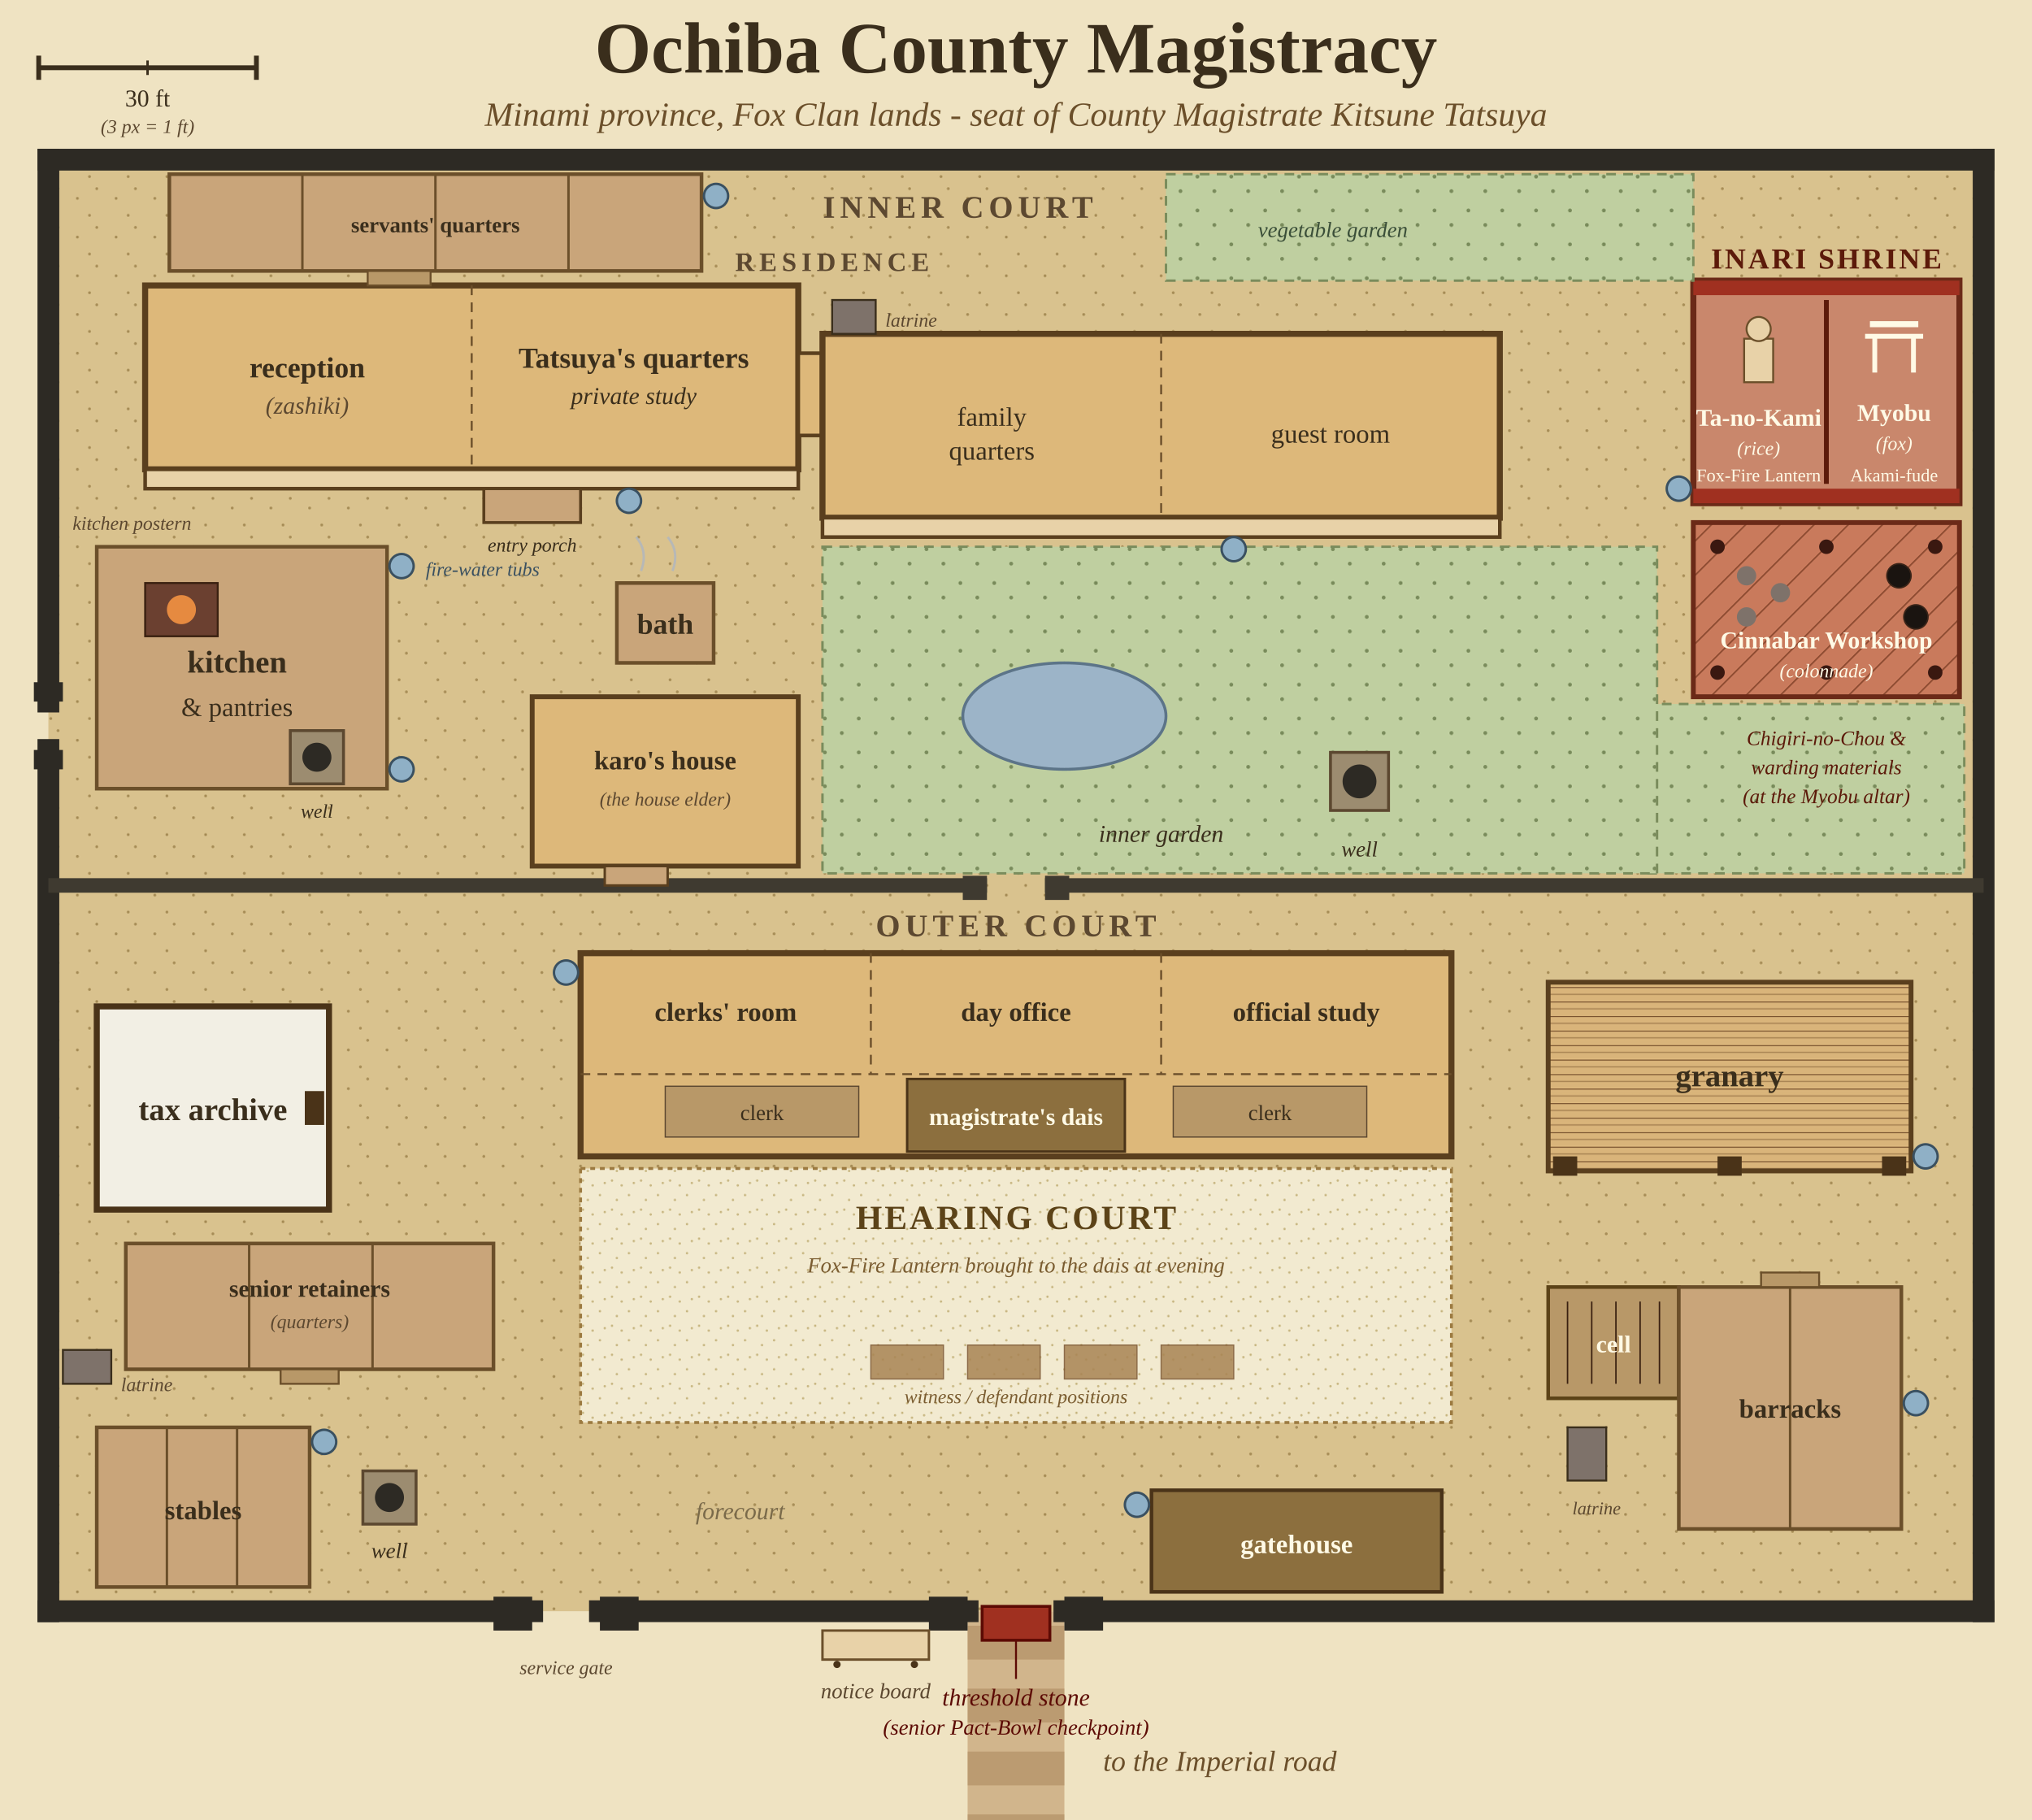
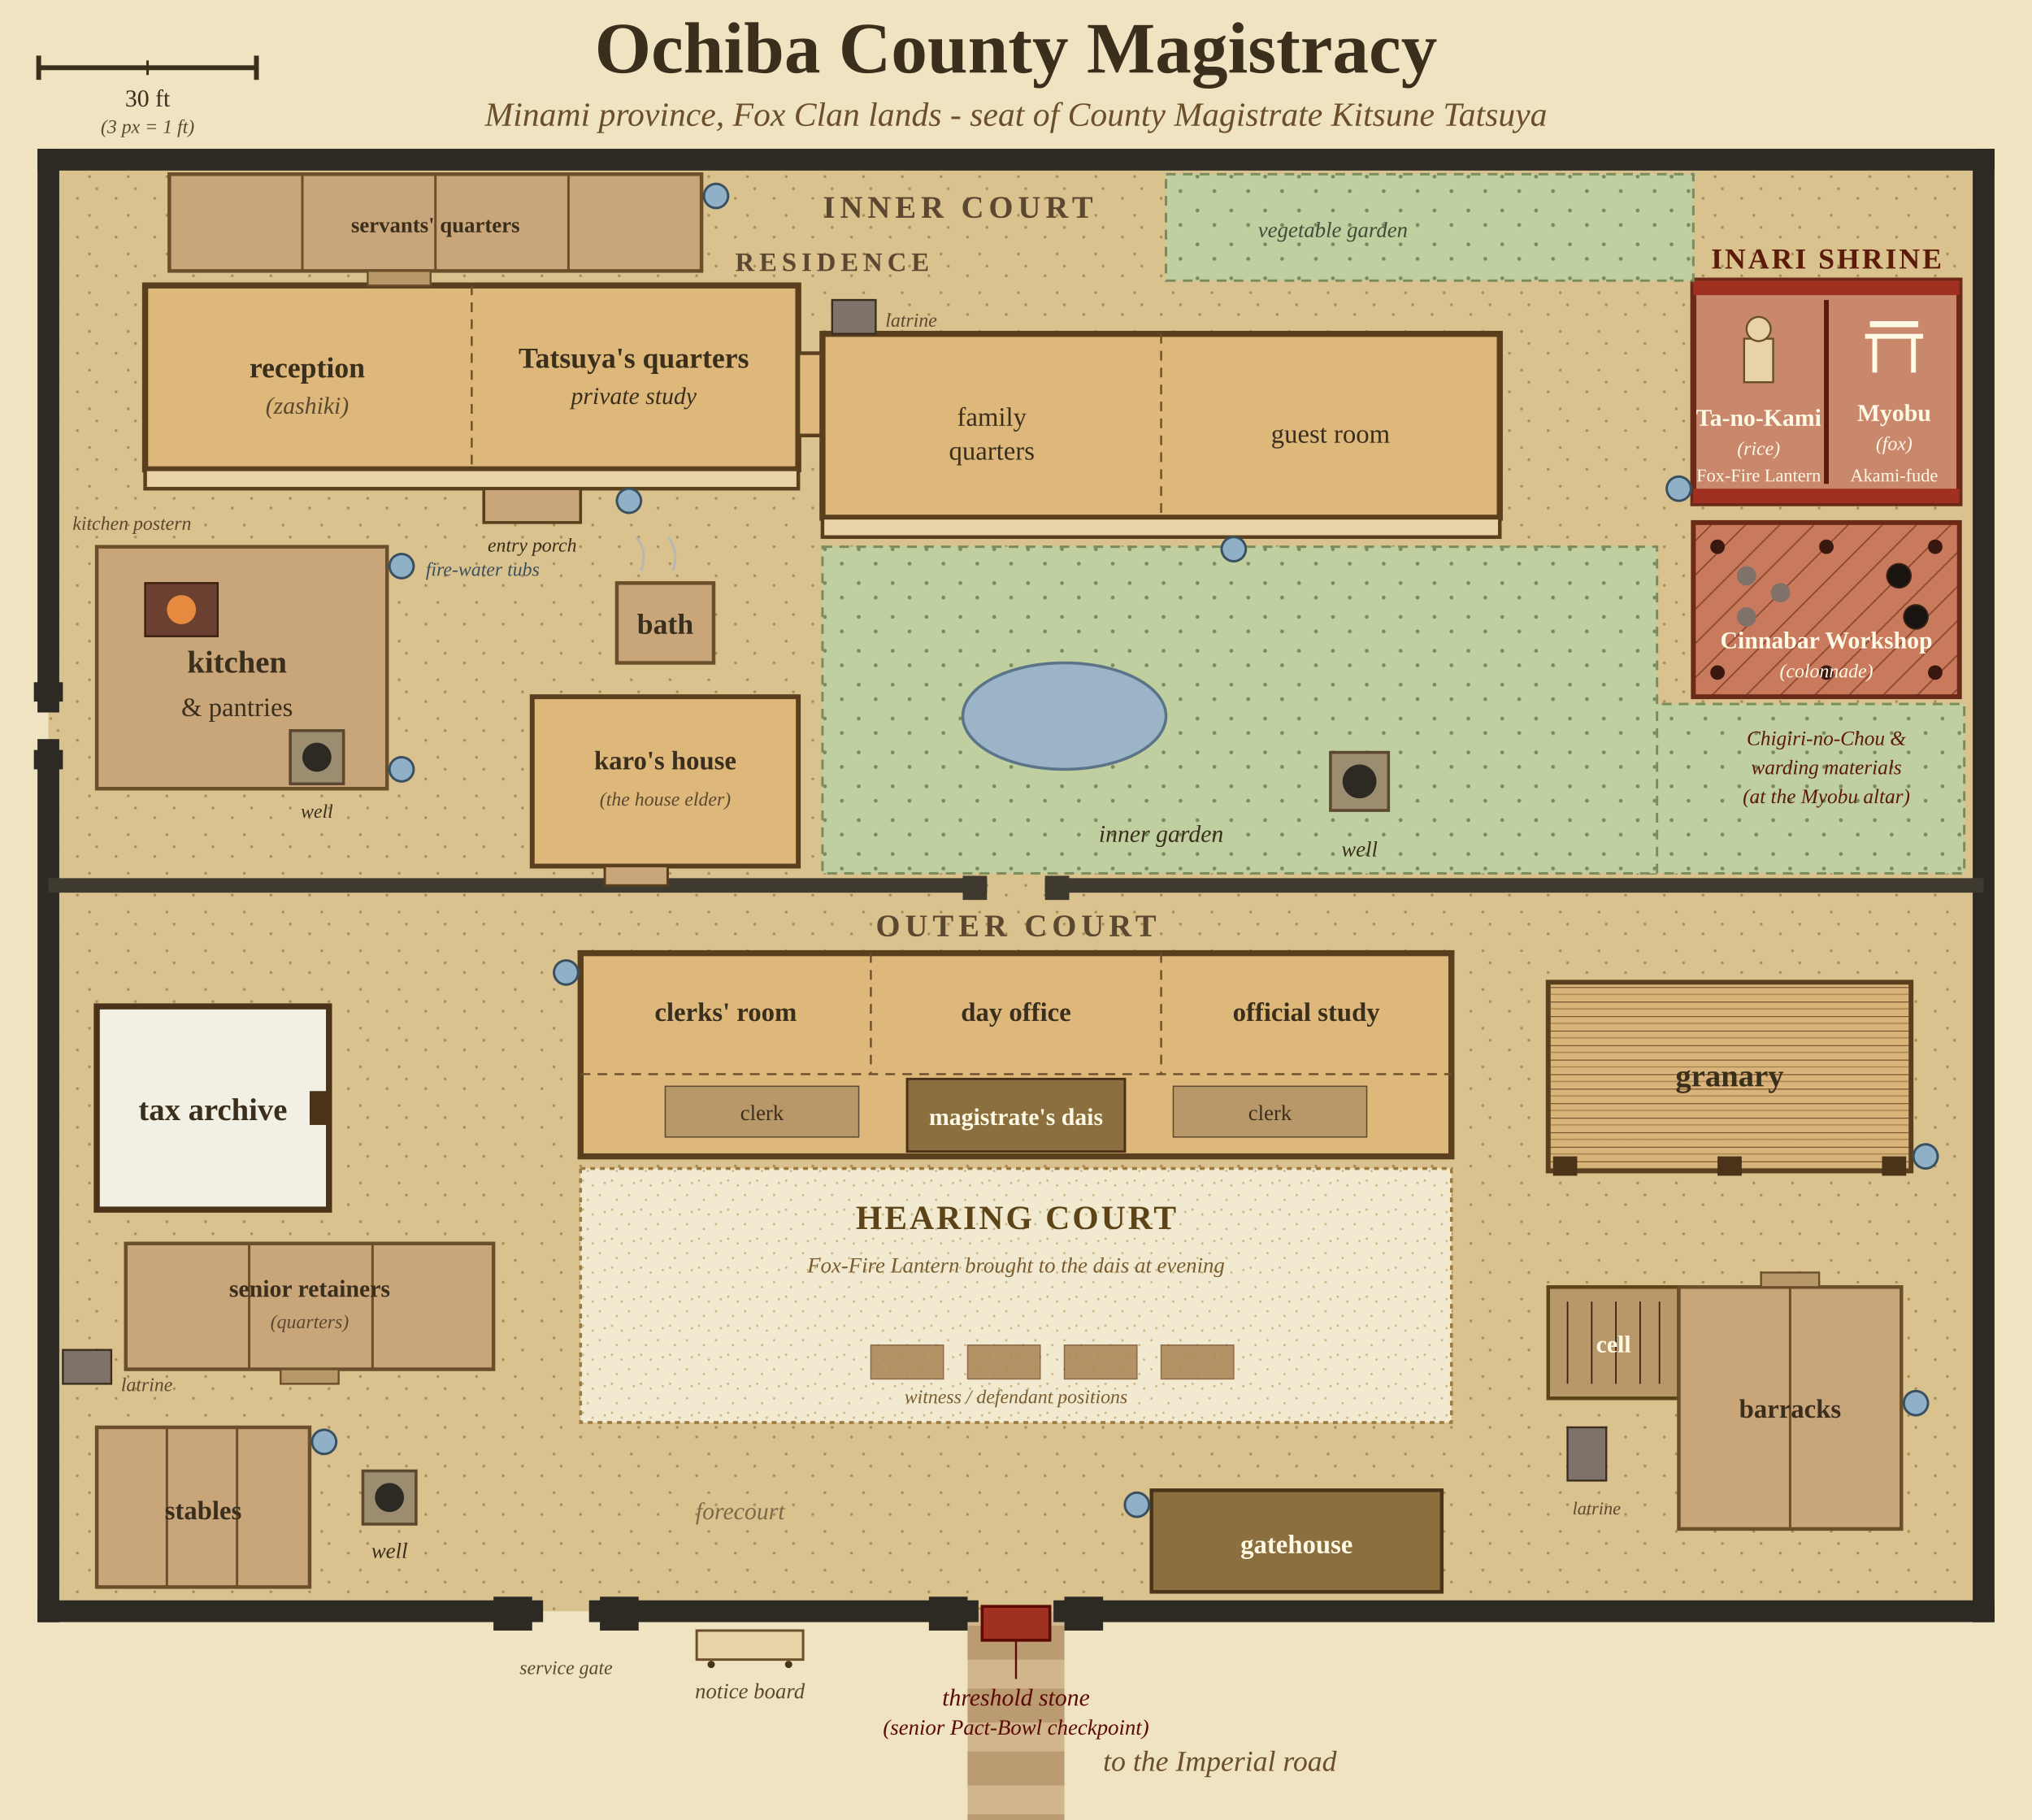
<svg xmlns="http://www.w3.org/2000/svg" viewBox="180 84 840 752" font-family="Georgia, 'Times New Roman', serif">
  <defs>
    <pattern id="colonnade-hatch" patternUnits="userSpaceOnUse" width="10" height="10" patternTransform="rotate(45)">
      <rect width="10" height="10" fill="#C97A5C" />
      <line x1="0" y1="0" x2="0" y2="10" stroke="#8C4A30" stroke-width="1.2" />
    </pattern>
    <pattern id="garden-stipple" patternUnits="userSpaceOnUse" width="14" height="14">
      <rect width="14" height="14" fill="#BFCFA0" />
      <circle cx="3" cy="3" r="0.8" fill="#7A8C5C" />
      <circle cx="10" cy="9" r="0.8" fill="#7A8C5C" />
    </pattern>
    <pattern id="court-earth" patternUnits="userSpaceOnUse" width="16" height="16">
      <rect width="16" height="16" fill="#D9C28E" />
      <circle cx="4" cy="6" r="0.6" fill="#A88E58" />
      <circle cx="12" cy="2" r="0.6" fill="#A88E58" />
      <circle cx="9" cy="13" r="0.6" fill="#A88E58" />
    </pattern>
    <pattern id="oshirasu-sand" patternUnits="userSpaceOnUse" width="12" height="12">
      <rect width="12" height="12" fill="#F2EAD0" />
      <circle cx="3" cy="4" r="0.5" fill="#C9B884" />
      <circle cx="8" cy="2" r="0.5" fill="#C9B884" />
      <circle cx="10" cy="9" r="0.5" fill="#C9B884" />
      <circle cx="5" cy="10" r="0.5" fill="#C9B884" />
      <circle cx="1" cy="8" r="0.5" fill="#C9B884" />
    </pattern>
    <pattern id="granary-slats" patternUnits="userSpaceOnUse" width="14" height="6">
      <rect width="14" height="6" fill="#D9B47A" />
      <line x1="0" y1="0" x2="14" y2="0" stroke="#7A5430" stroke-width="0.8" />
      <line x1="0" y1="3" x2="14" y2="3" stroke="#A88454" stroke-width="0.5" />
    </pattern>
  </defs>
  <rect x="0" y="0" width="1200" height="900" fill="#EFE3C2" />
  <g>
    <path d="M 600 900 L 600 750" stroke="#B89060" stroke-width="40" stroke-linecap="butt" opacity="0.55" />
    <path d="M 600 900 L 600 750" stroke="#9C7448" stroke-width="40" stroke-dasharray="14 12" fill="none" opacity="0.4" />
    <text x="636" y="816" font-size="12" fill="#6B4F2A" font-style="italic">to the Imperial road</text>
  </g>
  <text x="600" y="114" text-anchor="middle" font-size="30" font-weight="bold" fill="#3A2E1C">Ochiba County Magistracy</text>
  <text x="600" y="136" text-anchor="middle" font-size="14" font-style="italic" fill="#6B4F2A">Minami province, Fox Clan lands - seat of County Magistrate Kitsune Tatsuya</text>
  <g>
    <g stroke="#3A2E1C">
      <line x1="196" y1="112" x2="286" y2="112" stroke-width="2" />
      <line x1="196" y1="107" x2="196" y2="117" stroke-width="2" />
      <line x1="286" y1="107" x2="286" y2="117" stroke-width="2" />
      <line x1="241" y1="109" x2="241" y2="115" stroke-width="1" />
    </g>
    <text x="241" y="128" text-anchor="middle" font-size="10" fill="#3A2E1C">30 ft</text>
    <text x="241" y="139" text-anchor="middle" font-size="8" font-style="italic" fill="#5C4830">(3 px = 1 ft)</text>
  </g>
  <rect x="200" y="150" width="800" height="600" fill="url(#court-earth)" />
  <g stroke="#2D2A24" stroke-width="9" fill="none" stroke-linecap="square">
    <line x1="200" y1="150" x2="1000" y2="150" />
    <line x1="200" y1="150" x2="200" y2="374" />
    <line x1="200" y1="394" x2="200" y2="750" />
    <line x1="1000" y1="150" x2="1000" y2="750" />
    <line x1="200" y1="750" x2="400" y2="750" />
    <line x1="428" y1="750" x2="580" y2="750" />
    <line x1="620" y1="750" x2="1000" y2="750" />
  </g>
  <g fill="#2D2A24">
    <rect x="564" y="744" width="16" height="14" />
    <rect x="620" y="744" width="16" height="14" />
  </g>
  <g fill="#2D2A24">
    <rect x="194" y="366" width="12" height="8" />
    <rect x="194" y="394" width="12" height="8" />
  </g>
  <text x="210" y="303" text-anchor="start" font-size="8" font-style="italic" fill="#5C4830">kitchen postern</text>
  <g fill="#2D2A24">
    <rect x="384" y="744" width="16" height="14" />
    <rect x="428" y="744" width="16" height="14" />
  </g>
  <text x="414" y="776" text-anchor="middle" font-size="8" font-style="italic" fill="#5C4830">service gate</text>
  <g>
    <rect x="586" y="748" width="28" height="14" fill="#A03020" stroke="#5C0A04" stroke-width="1.2" />
    <text x="600" y="789" text-anchor="middle" font-size="10" fill="#5C0A04" font-style="italic">threshold stone</text>
    <text x="600" y="801" text-anchor="middle" font-size="9" fill="#5C0A04" font-style="italic">(senior Pact-Bowl checkpoint)</text>
  </g>
  <g>
-     <rect x="520" y="758" width="44" height="12" fill="#E8D2A8" stroke="#6B4F2A" stroke-width="1" />
-     <circle cx="526" cy="772" r="1.5" fill="#4A3318" />
-     <circle cx="558" cy="772" r="1.5" fill="#4A3318" />
-     <text x="542" y="786" text-anchor="middle" font-size="9" font-style="italic" fill="#5C4830">notice board</text>
+     <rect x="468" y="758" width="44" height="12" fill="#E8D2A8" stroke="#6B4F2A" stroke-width="1" />
+     <circle cx="474" cy="772" r="1.5" fill="#4A3318" />
+     <circle cx="506" cy="772" r="1.5" fill="#4A3318" />
+     <text x="490" y="786" text-anchor="middle" font-size="9" font-style="italic" fill="#5C4830">notice board</text>
  </g>
  <g stroke="#3F3A30" stroke-width="6" fill="none" stroke-dasharray="0">
    <line x1="200" y1="450" x2="588" y2="450" />
    <line x1="612" y1="450" x2="1000" y2="450" />
  </g>
  <g fill="#3F3A30">
    <rect x="578" y="446" width="10" height="10" />
    <rect x="612" y="446" width="10" height="10" />
  </g>
  <text x="600" y="471" text-anchor="middle" font-size="13" font-weight="bold" fill="#5C4830" letter-spacing="2">OUTER COURT</text>
  <text x="486" y="712" text-anchor="middle" font-size="10" font-style="italic" fill="#7A6A4A">forecourt</text>
  <g>
    <rect x="220" y="674" width="88" height="66" fill="#C9A57A" stroke="#6B4F2A" stroke-width="1.5" />
    <line x1="249" y1="674" x2="249" y2="740" stroke="#6B4F2A" stroke-width="1" />
    <line x1="278" y1="674" x2="278" y2="740" stroke="#6B4F2A" stroke-width="1" />
    <text x="264" y="712" text-anchor="middle" font-size="11" font-weight="bold" fill="#3A2E1C">stables</text>
  </g>
  <g>
    <rect x="220" y="500" width="96" height="84" fill="#F2EFE4" stroke="#4A3318" stroke-width="2.5" />
-     <rect x="306" y="535" width="8" height="14" fill="#4A3318" />
+     <rect x="308" y="535" width="8" height="14" fill="#4A3318" />
    <text x="268" y="547" text-anchor="middle" font-size="13" font-weight="bold" fill="#3A2E1C">tax archive</text>
  </g>
  <g>
    <rect x="420" y="478" width="360" height="84" fill="#DDB87A" stroke="#5A3F1E" stroke-width="2.5" />
    <line x1="420" y1="528" x2="780" y2="528" stroke="#6B4F2A" stroke-width="0.8" stroke-dasharray="4 3" />
    <line x1="540" y1="478" x2="540" y2="528" stroke="#6B4F2A" stroke-width="0.8" stroke-dasharray="4 3" />
    <line x1="660" y1="478" x2="660" y2="528" stroke="#6B4F2A" stroke-width="0.8" stroke-dasharray="4 3" />
    <text x="480" y="506" text-anchor="middle" font-size="11" font-weight="bold" fill="#3A2E1C">clerks' room</text>
    <text x="600" y="506" text-anchor="middle" font-size="11" font-weight="bold" fill="#3A2E1C">day office</text>
    <text x="720" y="506" text-anchor="middle" font-size="11" font-weight="bold" fill="#3A2E1C">official study</text>
    <rect x="555" y="530" width="90" height="30" fill="#8C6F3E" stroke="#4A3318" stroke-width="1" />
    <text x="600" y="549" text-anchor="middle" font-size="10" fill="#FFFAE6" font-weight="bold">magistrate's dais</text>
    <rect x="455" y="533" width="80" height="21" fill="#B89868" stroke="#5C4830" stroke-width="0.5" />
    <text x="495" y="547" text-anchor="middle" font-size="9" fill="#3A2E1C">clerk</text>
    <rect x="665" y="533" width="80" height="21" fill="#B89868" stroke="#5C4830" stroke-width="0.5" />
    <text x="705" y="547" text-anchor="middle" font-size="9" fill="#3A2E1C">clerk</text>
  </g>
  <g>
    <rect x="420" y="567" width="360" height="105" fill="url(#oshirasu-sand)" stroke="#9C7A40" stroke-width="1.2" stroke-dasharray="2 2" />
    <text x="600" y="592" text-anchor="middle" font-size="14" font-weight="bold" fill="#5C4318" letter-spacing="1">HEARING COURT</text>
    <text x="600" y="610" text-anchor="middle" font-size="9" font-style="italic" fill="#7A5C30">Fox-Fire Lantern brought to the dais at evening</text>
    <g fill="#A88454" stroke="#7A5430" stroke-width="0.5" opacity="0.85">
      <rect x="540" y="640" width="30" height="14" />
      <rect x="580" y="640" width="30" height="14" />
      <rect x="620" y="640" width="30" height="14" />
      <rect x="660" y="640" width="30" height="14" />
    </g>
    <text x="600" y="664" text-anchor="middle" font-size="8" font-style="italic" fill="#7A5C30">witness / defendant positions</text>
  </g>
  <g>
    <rect x="820" y="490" width="150" height="78" fill="url(#granary-slats)" stroke="#5A3F1E" stroke-width="2" />
    <rect x="822" y="562" width="10" height="8" fill="#4A3318" />
    <rect x="890" y="562" width="10" height="8" fill="#4A3318" />
    <rect x="958" y="562" width="10" height="8" fill="#4A3318" />
    <text x="895" y="533" text-anchor="middle" font-size="13" font-weight="bold" fill="#3A2E1C">granary</text>
  </g>
  <g>
    <rect x="820" y="616" width="54" height="46" fill="#B89868" stroke="#5C4318" stroke-width="1.5" />
    <line x1="828" y1="622" x2="828" y2="656" stroke="#3A2010" stroke-width="0.6" />
    <line x1="838" y1="622" x2="838" y2="656" stroke="#3A2010" stroke-width="0.6" />
    <line x1="848" y1="622" x2="848" y2="656" stroke="#3A2010" stroke-width="0.6" />
    <line x1="858" y1="622" x2="858" y2="656" stroke="#3A2010" stroke-width="0.6" />
    <line x1="866" y1="622" x2="866" y2="656" stroke="#3A2010" stroke-width="0.6" />
    <text x="847" y="643" text-anchor="middle" font-size="10" font-weight="bold" fill="#FFFAE6">cell</text>
  </g>
  <g>
    <rect x="874" y="616" width="92" height="100" fill="#C9A57A" stroke="#6B4F2A" stroke-width="1.5" />
    <line x1="920" y1="616" x2="920" y2="716" stroke="#6B4F2A" stroke-width="1" />
    <rect x="908" y="610" width="24" height="6" fill="#B89868" stroke="#6B4F2A" stroke-width="0.8" />
    <text x="920" y="670" text-anchor="middle" font-size="11" font-weight="bold" fill="#3A2E1C">barracks</text>
  </g>
  <g>
    <rect x="828" y="674" width="16" height="22" fill="#7E726A" stroke="#3A2E1C" stroke-width="0.8" />
    <text x="840" y="710" text-anchor="middle" font-size="7.5" font-style="italic" fill="#5C4830">latrine</text>
  </g>
  <g>
    <rect x="206" y="642" width="20" height="14" fill="#7E726A" stroke="#3A2E1C" stroke-width="0.8" />
    <text x="230" y="659" font-size="8" font-style="italic" fill="#5C4830">latrine</text>
  </g>
  <g>
    <rect x="330" y="692" width="22" height="22" fill="#9C8C70" stroke="#5C4830" stroke-width="1.2" />
    <circle cx="341" cy="703" r="6" fill="#2D2A24" />
    <text x="341" y="728" text-anchor="middle" font-size="9" font-style="italic" fill="#3A2E1C">well</text>
  </g>
  <g>
    <rect x="232" y="598" width="152" height="52" fill="#C9A57A" stroke="#6B4F2A" stroke-width="1.5" />
    <line x1="283" y1="598" x2="283" y2="650" stroke="#6B4F2A" stroke-width="1" />
    <line x1="334" y1="598" x2="334" y2="650" stroke="#6B4F2A" stroke-width="1" />
    <rect x="296" y="650" width="24" height="6" fill="#B89868" stroke="#6B4F2A" stroke-width="0.8" />
    <text x="308" y="620" text-anchor="middle" font-size="10" font-weight="bold" fill="#3A2E1C">senior retainers</text>
    <text x="308" y="633" text-anchor="middle" font-size="8" font-style="italic" fill="#5C4830">(quarters)</text>
  </g>
  <g>
    <rect x="656" y="700" width="120" height="42" fill="#8C6F3E" stroke="#4A3318" stroke-width="1.5" />
    <text x="716" y="726" text-anchor="middle" font-size="11" font-weight="bold" fill="#FFFAE6">gatehouse</text>
  </g>
  <text x="576" y="174" text-anchor="middle" font-size="13" font-weight="bold" fill="#5C4830" letter-spacing="2">INNER COURT</text>
  <g>
    <text x="524" y="196" text-anchor="middle" font-size="11" font-weight="bold" fill="#5C4830" letter-spacing="2">RESIDENCE</text>
    <rect x="240" y="202" width="270" height="76" fill="#DDB87A" stroke="#5A3F1E" stroke-width="2.5" />
    <rect x="240" y="278" width="270" height="8" fill="#E8D2A8" stroke="#5A3F1E" stroke-width="1.5" />
    <line x1="375" y1="202" x2="375" y2="278" stroke="#6B4F2A" stroke-width="0.8" stroke-dasharray="4 3" />
    <text x="307" y="240" text-anchor="middle" font-size="12" font-weight="bold" fill="#3A2E1C">reception</text>
    <text x="307" y="255" text-anchor="middle" font-size="10" font-style="italic" fill="#5C4830">(zashiki)</text>
    <text x="442" y="236" text-anchor="middle" font-size="12" font-weight="bold" fill="#3A2E1C">Tatsuya's quarters</text>
    <text x="442" y="251" text-anchor="middle" font-size="10" font-style="italic" fill="#3A2E1C">private study</text>
    <rect x="510" y="230" width="10" height="34" fill="#DDB87A" stroke="#5A3F1E" stroke-width="1.5" />
    <rect x="520" y="222" width="280" height="76" fill="#DDB87A" stroke="#5A3F1E" stroke-width="2.5" />
    <rect x="520" y="298" width="280" height="8" fill="#E8D2A8" stroke="#5A3F1E" stroke-width="1.5" />
    <line x1="660" y1="222" x2="660" y2="298" stroke="#6B4F2A" stroke-width="0.8" stroke-dasharray="4 3" />
    <text x="590" y="260" text-anchor="middle" font-size="11" fill="#3A2E1C">family</text>
    <text x="590" y="274" text-anchor="middle" font-size="11" fill="#3A2E1C">quarters</text>
    <text x="730" y="267" text-anchor="middle" font-size="11" fill="#3A2E1C">guest room</text>
  </g>
  <g>
    <rect x="220" y="310" width="120" height="100" fill="#C9A57A" stroke="#6B4F2A" stroke-width="1.5" />
    <rect x="240" y="325" width="30" height="22" fill="#6B4030" stroke="#3A2010" stroke-width="0.8" />
    <circle cx="255" cy="336" r="6" fill="#E68A40" />
    <text x="278" y="362" text-anchor="middle" font-size="13" font-weight="bold" fill="#3A2E1C">kitchen</text>
    <text x="278" y="380" text-anchor="middle" font-size="11" fill="#3A2E1C">&amp; pantries</text>
    <rect x="300" y="386" width="22" height="22" fill="#9C8C70" stroke="#5C4830" stroke-width="1.2" />
    <circle cx="311" cy="397" r="6" fill="#2D2A24" />
    <text x="311" y="422" text-anchor="middle" font-size="8" font-style="italic" fill="#3A2E1C">well</text>
  </g>
  <g>
    <rect x="880" y="200" width="110" height="92" fill="#C9876C" stroke="#6B2A18" stroke-width="2.5" />
    <line x1="935" y1="208" x2="935" y2="284" stroke="#5C1A0A" stroke-width="2" />
    <rect x="880" y="200" width="110" height="6" fill="#A03020" />
    <rect x="880" y="286" width="110" height="6" fill="#A03020" />
    <g transform="translate(907, 226)">
      <rect x="-6" y="-2" width="12" height="18" fill="#E8D2A8" stroke="#6B4F2A" stroke-width="0.8" />
      <circle cx="0" cy="-6" r="5" fill="#E8D2A8" stroke="#6B4F2A" stroke-width="0.8" />
    </g>
    <text x="907" y="260" text-anchor="middle" font-size="10" font-weight="bold" fill="#FFFAE6">Ta-no-Kami</text>
    <text x="907" y="272" text-anchor="middle" font-size="8" font-style="italic" fill="#FFFAE6">(rice)</text>
    <text x="907" y="283" text-anchor="middle" font-size="7.5" fill="#FFFAE6">Fox-Fire Lantern</text>
    <g transform="translate(963, 218)">
      <line x1="-10" y1="0" x2="10" y2="0" stroke="#FFFAE6" stroke-width="2.5" />
      <line x1="-12" y1="5" x2="12" y2="5" stroke="#FFFAE6" stroke-width="2" />
      <line x1="-8" y1="5" x2="-8" y2="20" stroke="#FFFAE6" stroke-width="2" />
      <line x1="8" y1="5" x2="8" y2="20" stroke="#FFFAE6" stroke-width="2" />
    </g>
    <text x="963" y="258" text-anchor="middle" font-size="10" font-weight="bold" fill="#FFFAE6">Myobu</text>
    <text x="963" y="270" text-anchor="middle" font-size="8" font-style="italic" fill="#FFFAE6">(fox)</text>
    <text x="963" y="283" text-anchor="middle" font-size="7.5" fill="#FFFAE6">Akami-fude</text>
  </g>
  <g>
    <rect x="860" y="375" width="132" height="70" fill="url(#garden-stipple)" stroke="#7A8C5C" stroke-width="1" stroke-dasharray="4 3" />
  </g>
  <text x="935" y="195" text-anchor="middle" font-size="12" font-weight="bold" fill="#5C1A0A" letter-spacing="1">INARI SHRINE</text>
  <g>
    <text x="935" y="392" text-anchor="middle" font-size="8.5" font-style="italic" fill="#5C1A0A">Chigiri-no-Chou &amp;</text>
    <text x="935" y="404" text-anchor="middle" font-size="8.5" font-style="italic" fill="#5C1A0A">warding materials</text>
    <text x="935" y="416" text-anchor="middle" font-size="8.5" font-style="italic" fill="#5C1A0A">(at the Myobu altar)</text>
  </g>
  <g>
    <rect x="880" y="300" width="110" height="72" fill="url(#colonnade-hatch)" stroke="#6B2A18" stroke-width="2" />
    <circle cx="890" cy="310" r="3" fill="#3A1810" />
    <circle cx="935" cy="310" r="3" fill="#3A1810" />
    <circle cx="980" cy="310" r="3" fill="#3A1810" />
    <circle cx="890" cy="362" r="3" fill="#3A1810" />
    <circle cx="935" cy="362" r="3" fill="#3A1810" />
    <circle cx="980" cy="362" r="3" fill="#3A1810" />
    <circle cx="902" cy="322" r="4" fill="#7E726A" />
    <circle cx="916" cy="329" r="4" fill="#7E726A" />
    <circle cx="902" cy="339" r="4" fill="#7E726A" />
    <circle cx="965" cy="322" r="5" fill="#1A1410" stroke="#3A2418" stroke-width="0.6" />
    <circle cx="972" cy="339" r="5" fill="#1A1410" stroke="#3A2418" stroke-width="0.6" />
    <text x="935" y="352" text-anchor="middle" font-size="10" font-weight="bold" fill="#FFFAE6">Cinnabar Workshop</text>
    <text x="935" y="364" text-anchor="middle" font-size="8" font-style="italic" fill="#FFFAE6">(colonnade)</text>
  </g>
  <g>
    <rect x="520" y="310" width="345" height="135" fill="url(#garden-stipple)" stroke="#7A8C5C" stroke-width="1" stroke-dasharray="4 3" />
    <ellipse cx="620" cy="380" rx="42" ry="22" fill="#9CB4C8" stroke="#5C7488" stroke-width="1.2" />
    <text x="660" y="432" text-anchor="middle" font-size="10" font-style="italic" fill="#3A2E1C">inner garden</text>
  </g>
  <g>
    <rect x="435" y="325" width="40" height="33" fill="#C9A57A" stroke="#6B4F2A" stroke-width="1.5" />
    <path d="M 445 320 q 3 -8 -2 -14 M 458 320 q 3 -8 -2 -14" stroke="#A8B4C8" stroke-width="1" fill="none" opacity="0.7" />
    <text x="455" y="346" text-anchor="middle" font-size="12" font-weight="bold" fill="#3A2E1C">bath</text>
  </g>
  <g>
    <rect x="400" y="372" width="110" height="70" fill="#DDB87A" stroke="#5A3F1E" stroke-width="2" />
    <rect x="430" y="442" width="26" height="8" fill="#C9A57A" stroke="#5A3F1E" stroke-width="1" />
    <text x="455" y="402" text-anchor="middle" font-size="11" font-weight="bold" fill="#3A2E1C">karo's house</text>
    <text x="455" y="417" text-anchor="middle" font-size="8" font-style="italic" fill="#5C4830">(the house elder)</text>
  </g>
  <g>
    <rect x="730" y="395" width="24" height="24" fill="#9C8C70" stroke="#5C4830" stroke-width="1.2" />
    <circle cx="742" cy="407" r="7" fill="#2D2A24" />
    <text x="742" y="438" text-anchor="middle" font-size="9" font-style="italic" fill="#3A2E1C">well</text>
  </g>
  <g>
    <rect x="250" y="156" width="220" height="40" fill="#C9A57A" stroke="#6B4F2A" stroke-width="1.5" />
    <line x1="305" y1="156" x2="305" y2="196" stroke="#6B4F2A" stroke-width="1" />
    <line x1="360" y1="156" x2="360" y2="196" stroke="#6B4F2A" stroke-width="1" />
    <line x1="415" y1="156" x2="415" y2="196" stroke="#6B4F2A" stroke-width="1" />
    <rect x="332" y="196" width="26" height="6" fill="#B89868" stroke="#6B4F2A" stroke-width="0.8" />
    <text x="360" y="180" text-anchor="middle" font-size="9" font-weight="bold" fill="#3A2E1C">servants' quarters</text>
  </g>
  <g>
    <rect x="524" y="208" width="18" height="14" fill="#7E726A" stroke="#3A2E1C" stroke-width="0.8" />
    <text x="546" y="219" font-size="8" font-style="italic" fill="#5C4830">latrine</text>
  </g>
  <g>
    <rect x="662" y="156" width="218" height="44" fill="url(#garden-stipple)" stroke="#7A8C5C" stroke-width="1" stroke-dasharray="4 3" />
    <text x="731" y="182" text-anchor="middle" font-size="9" font-style="italic" fill="#3A4E38">vegetable garden</text>
  </g>
  <g>
    <rect x="380" y="286" width="40" height="14" fill="#C9A57A" stroke="#5A3F1E" stroke-width="1.2" />
    <text x="400" y="312" text-anchor="middle" font-size="8" font-style="italic" fill="#3A2E1C">entry porch</text>
  </g>
  <g stroke="#5C0A04" stroke-width="0.8" fill="none">
    <path d="M 600 762 L 600 778" />
  </g>
  <g fill="#8FB0C6" stroke="#3A5060" stroke-width="1">
    <circle cx="346" cy="318" r="5" />
    <circle cx="346" cy="402" r="5" />
    <circle cx="414" cy="486" r="5" />
    <circle cx="440" cy="291" r="5" />
    <circle cx="690" cy="311" r="5" />
    <circle cx="874" cy="286" r="5" />
    <circle cx="976" cy="562" r="5" />
    <circle cx="972" cy="664" r="5" />
    <circle cx="650" cy="706" r="5" />
    <circle cx="314" cy="680" r="5" />
    <circle cx="476" cy="165" r="5" />
  </g>
  <text x="356" y="322" text-anchor="start" font-size="8" font-style="italic" fill="#3A5060">fire-water tubs</text>
</svg>
